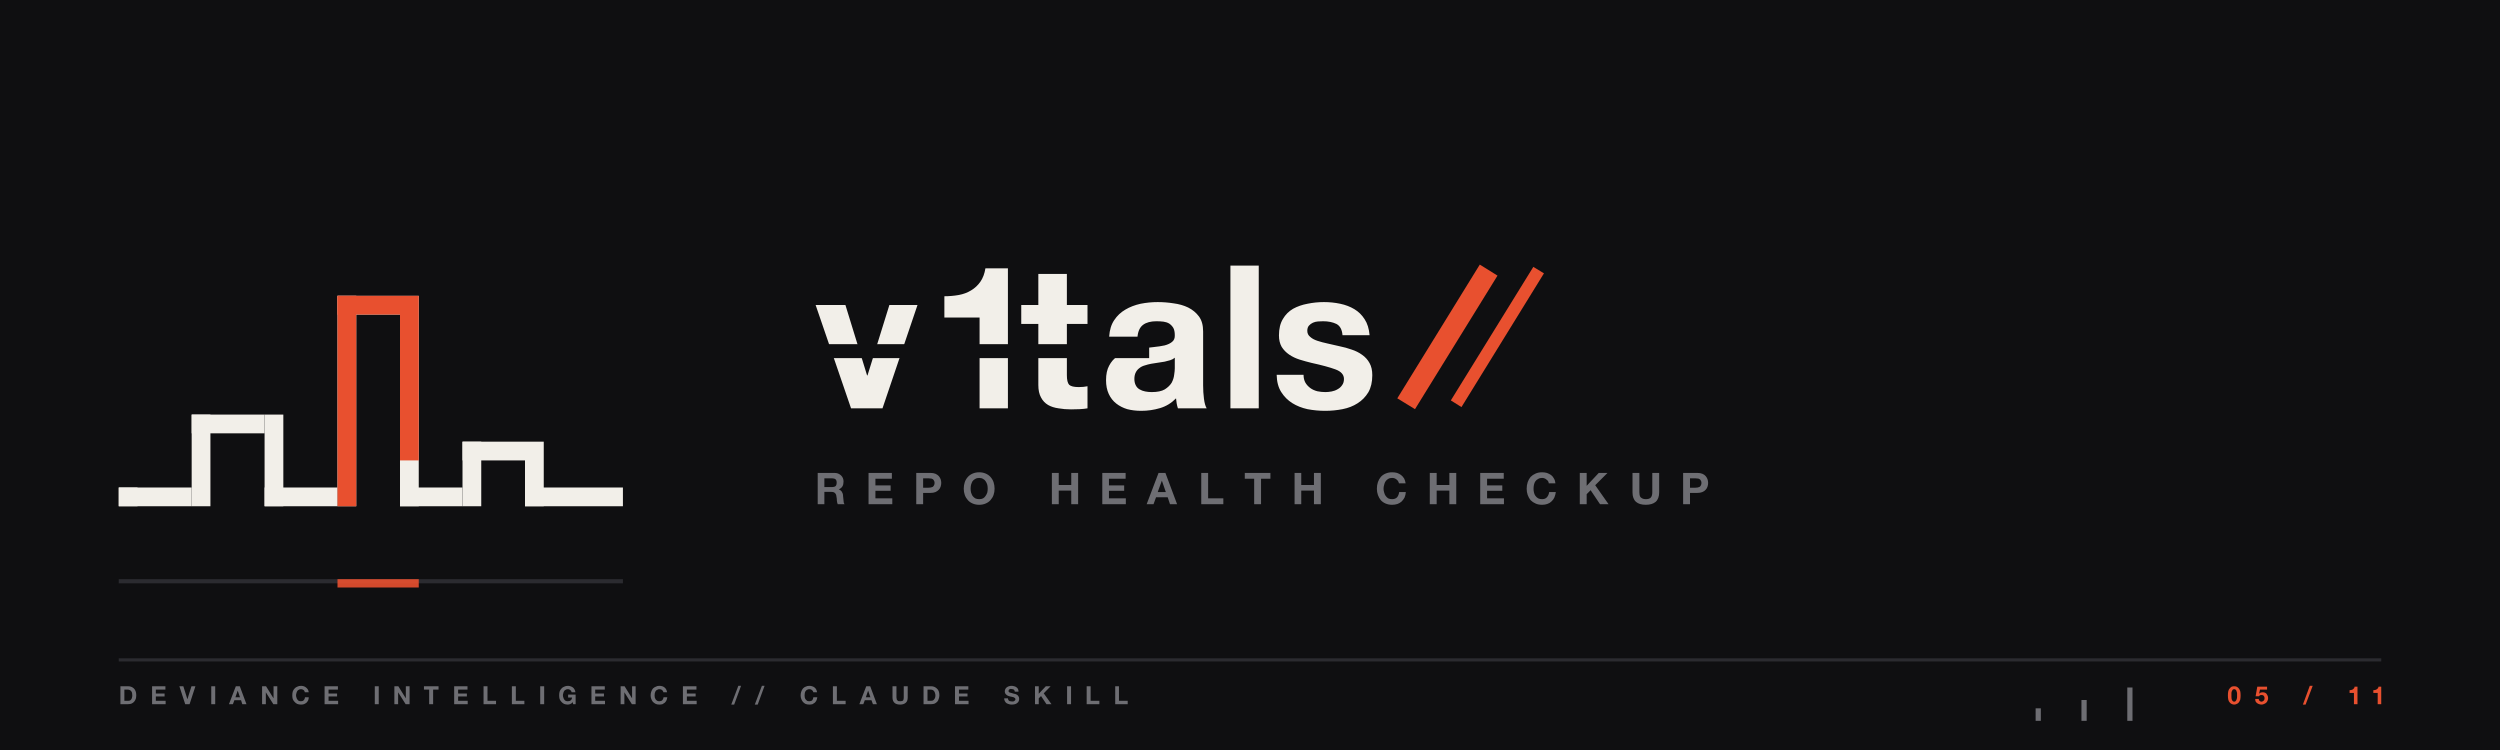
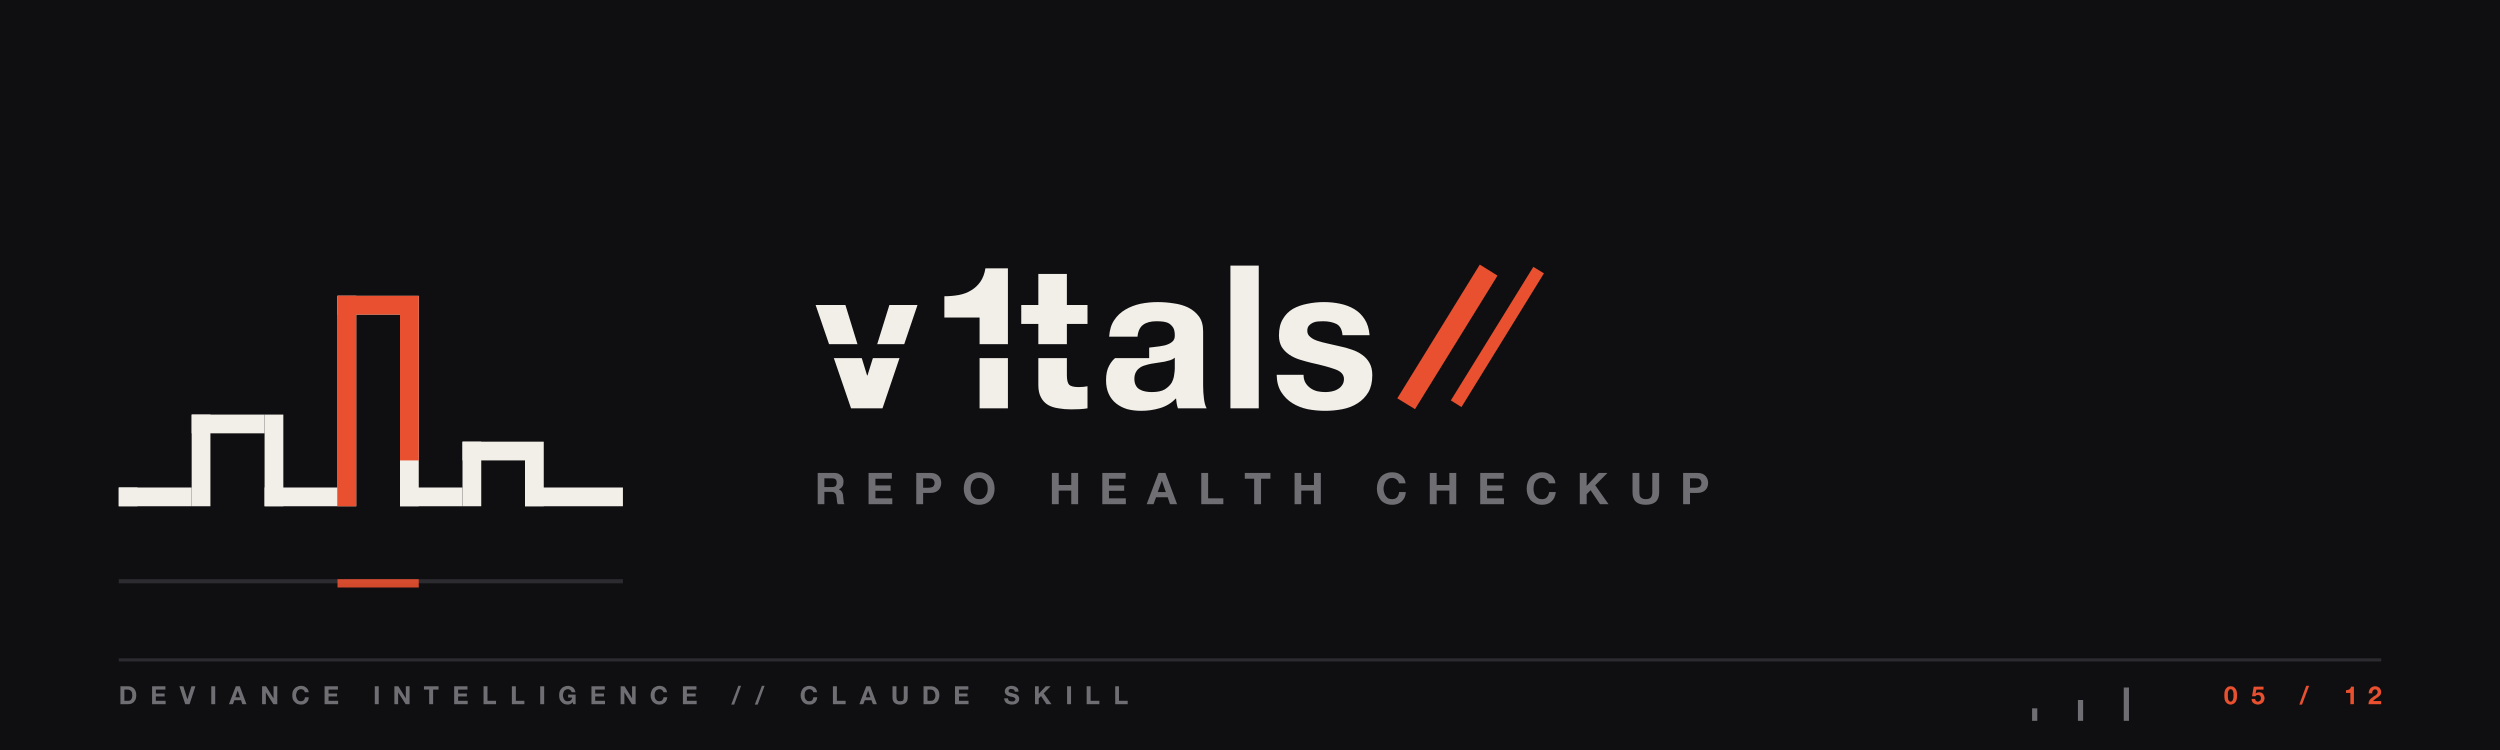
<svg xmlns="http://www.w3.org/2000/svg" viewBox="0 0 1200 360" width="1200" height="360">
  <rect x="0.0" y="0.0" width="1200.0" height="360.0" fill="#0F0F11" opacity="1.0" />
  <g transform="translate(57,59)">
    <rect x="0.0" y="175.0" width="9.0" height="9.0" fill="#F2EFE9" opacity="1.0" />
    <rect x="0.0" y="175.0" width="35.0" height="9.0" fill="#F2EFE9" opacity="1.0" />
    <rect x="35.0" y="140.0" width="9.0" height="44.0" fill="#F2EFE9" opacity="1.0" />
    <rect x="35.0" y="140.0" width="35.0" height="9.0" fill="#F2EFE9" opacity="1.0" />
    <rect x="70.0" y="140.0" width="9.0" height="44.0" fill="#F2EFE9" opacity="1.0" />
    <rect x="70.0" y="175.0" width="35.0" height="9.0" fill="#F2EFE9" opacity="1.0" />
    <rect x="105.0" y="83.0" width="9.0" height="101.0" fill="#F2EFE9" opacity="1.0" />
    <rect x="105.0" y="83.0" width="30.0" height="9.0" fill="#F2EFE9" opacity="1.0" />
    <rect x="135.0" y="83.0" width="9.0" height="101.0" fill="#F2EFE9" opacity="1.0" />
    <rect x="135.0" y="175.0" width="30.0" height="9.0" fill="#F2EFE9" opacity="1.0" />
    <rect x="165.0" y="153.0" width="9.0" height="31.0" fill="#F2EFE9" opacity="1.0" />
    <rect x="165.0" y="153.0" width="30.0" height="9.0" fill="#F2EFE9" opacity="1.0" />
    <rect x="195.0" y="153.0" width="9.0" height="31.0" fill="#F2EFE9" opacity="1.0" />
    <rect x="195.0" y="175.0" width="47.0" height="9.0" fill="#F2EFE9" opacity="1.0" />
    <rect x="105.0" y="83.0" width="9.0" height="101.0" fill="#E8502F" opacity="1.0" />
    <rect x="105.0" y="83.0" width="30.0" height="9.0" fill="#E8502F" opacity="1.0" />
    <rect x="135.0" y="83.0" width="9.0" height="79.0" fill="#E8502F" opacity="1.0" />
    <rect x="0.0" y="219.0" width="242.0" height="2.0" fill="#2B2B30" opacity="1.0" />
    <rect x="105.0" y="219.0" width="39.0" height="4.0" fill="#E8502F" opacity="0.9" />
  </g>
  <path d="M423.6,196.0L440.4,146.4L426.9,146.4L416.4,180.2L416.2,180.2L405.8,146.4L391.5,146.4L408.5,196.0L423.6,196.0Z M483.8,196.0L483.8,128.8L473.0,128.8Q472.4,132.6 470.6,135.2Q468.8,137.8 466.1,139.4Q463.5,141.0 460.2,141.6Q456.8,142.2 453.3,142.2L453.3,152.4L470.2,152.4L470.2,196.0L483.8,196.0Z M512.1,146.4L512.1,131.5L498.4,131.5L498.4,146.4L490.2,146.4L490.2,155.5L498.4,155.5L498.4,184.8Q498.4,188.5 499.7,190.8Q500.9,193.1 503.1,194.4Q505.2,195.6 508.1,196.0Q510.9,196.5 514.1,196.5Q516.1,196.5 518.2,196.4Q520.3,196.3 522.0,196.0L522.0,185.4Q521.1,185.6 520.0,185.7Q519.0,185.8 517.8,185.8Q514.4,185.8 513.2,184.7Q512.1,183.5 512.1,180.1L512.1,155.5L522.0,155.5L522.0,146.4L512.1,146.4Z M532.4,161.6Q532.7,156.8 534.8,153.7Q536.9,150.5 540.2,148.6Q543.4,146.7 547.5,145.8Q551.6,145.0 555.7,145.0Q559.5,145.0 563.3,145.6Q567.2,146.1 570.3,147.6Q573.5,149.2 575.5,151.9Q577.5,154.6 577.5,159.1L577.5,185.0Q577.5,188.3 577.9,191.4Q578.3,194.5 579.2,196.0L565.4,196.0Q565.0,194.8 564.8,193.6Q564.6,192.4 564.5,191.2Q561.2,194.6 556.8,195.9Q552.4,197.2 547.8,197.2Q544.2,197.2 541.1,196.4Q538.1,195.5 535.8,193.7Q533.5,191.9 532.2,189.1Q530.9,186.3 530.9,182.5Q530.9,178.2 532.4,175.5Q533.8,172.8 536.2,171.1Q538.6,169.5 541.6,168.7Q544.6,167.9 547.7,167.4Q550.8,166.9 553.7,166.6Q556.7,166.3 559.0,165.8Q561.3,165.2 562.6,164.1Q564.0,163.0 563.9,160.9Q563.9,158.7 563.2,157.4Q562.4,156.1 561.2,155.3Q560.0,154.6 558.5,154.4Q556.9,154.2 555.1,154.2Q551.0,154.2 548.7,155.9Q546.4,157.6 546.0,161.6L532.4,161.6ZM563.9,171.7Q563.0,172.5 561.7,172.9Q560.4,173.3 559.0,173.6Q557.5,173.9 555.8,174.1Q554.2,174.3 552.6,174.6Q551.0,174.9 549.5,175.4Q548.0,175.8 546.9,176.7Q545.8,177.5 545.2,178.7Q544.5,180.0 544.5,181.9Q544.5,183.7 545.2,185.0Q545.8,186.2 547.0,186.9Q548.2,187.6 549.7,187.9Q551.2,188.2 552.8,188.2Q556.9,188.2 559.1,186.9Q561.3,185.5 562.4,183.7Q563.4,181.8 563.6,179.9Q563.9,178.0 563.9,176.8L563.9,171.7Z M590.6,127.5L590.6,196.0L604.2,196.0L604.2,127.5L590.6,127.5Z M625.7,179.9L612.8,179.9Q612.9,184.9 615.0,188.2Q617.1,191.5 620.3,193.5Q623.5,195.5 627.6,196.4Q631.8,197.2 636.1,197.2Q640.3,197.2 644.4,196.4Q648.5,195.6 651.6,193.6Q654.8,191.6 656.8,188.3Q658.7,185.0 658.7,180.1Q658.7,176.6 657.4,174.3Q656.1,171.9 653.8,170.3Q651.6,168.7 648.8,167.8Q646.0,166.8 643.0,166.2Q640.1,165.5 637.3,164.9Q634.5,164.3 632.4,163.6Q630.2,162.9 628.9,161.7Q627.5,160.6 627.5,158.8Q627.5,157.2 628.3,156.3Q629.1,155.4 630.2,154.9Q631.3,154.4 632.6,154.3Q634.0,154.2 635.1,154.2Q638.8,154.2 641.5,155.5Q644.1,156.9 644.4,160.9L657.4,160.9Q657.0,156.2 655.0,153.2Q653.1,150.2 650.1,148.4Q647.1,146.6 643.3,145.8Q639.5,145.0 635.5,145.0Q631.5,145.0 627.6,145.8Q623.8,146.5 620.7,148.2Q617.6,150.0 615.8,153.1Q613.9,156.2 613.9,161.0Q613.9,164.2 615.2,166.5Q616.6,168.7 618.8,170.2Q621.0,171.7 623.8,172.6Q626.7,173.5 629.6,174.2Q636.9,175.8 641.0,177.3Q645.1,178.8 645.1,181.9Q645.1,183.7 644.2,184.9Q643.4,186.1 642.1,186.8Q640.8,187.6 639.2,187.9Q637.6,188.2 636.2,188.2Q634.2,188.2 632.3,187.8Q630.4,187.3 629.0,186.3Q627.5,185.2 626.6,183.7Q625.7,182.1 625.7,179.9Z" fill="#F2EFE9" />
  <rect x="369.0" y="165.2" width="182.6" height="6.7" fill="#0F0F11" opacity="1.0" />
  <polygon points="670.7,191.2 710.3,127.0 718.8,132.3 679.2,196.4" fill="#E8502F" opacity="1.0" />
  <polygon points="696.4,192.2 736.0,128.1 741.1,131.2 701.5,195.4" fill="#E8502F" opacity="1.0" />
  <path d="M395.7,233.8L395.7,229.6L399.4,229.6Q400.5,229.6 401.1,230.1Q401.6,230.6 401.6,231.6Q401.6,232.8 401.1,233.3Q400.5,233.8 399.4,233.8L395.7,233.8ZM392.5,227.0L392.5,242.0L395.7,242.0L395.7,236.1L399.0,236.1Q400.3,236.1 400.8,236.7Q401.4,237.2 401.5,238.4Q401.7,239.3 401.7,240.3Q401.8,241.3 402.1,242.0L405.4,242.0Q405.1,241.7 405.0,241.2Q404.9,240.8 404.9,240.3Q404.8,239.8 404.8,239.3Q404.8,238.8 404.7,238.4Q404.7,237.9 404.6,237.3Q404.5,236.8 404.2,236.3Q404.0,235.8 403.6,235.5Q403.2,235.1 402.6,234.9L402.6,234.9Q403.8,234.4 404.4,233.4Q404.9,232.5 404.9,231.1Q404.9,230.3 404.6,229.5Q404.3,228.8 403.7,228.2Q403.2,227.7 402.3,227.3Q401.5,227.0 400.5,227.0L392.5,227.0Z M416.9,227.0L416.9,242.0L428.3,242.0L428.3,239.2L420.2,239.2L420.2,235.6L427.5,235.6L427.5,233.0L420.2,233.0L420.2,229.8L428.1,229.8L428.1,227.0L416.9,227.0Z M443.1,234.1L443.1,229.6L445.7,229.6Q446.2,229.6 446.8,229.7Q447.3,229.7 447.7,230.0Q448.1,230.2 448.3,230.7Q448.6,231.1 448.6,231.8Q448.6,232.5 448.3,233.0Q448.1,233.4 447.7,233.7Q447.3,233.9 446.8,234.0Q446.2,234.1 445.7,234.1L443.1,234.1ZM439.8,227.0L439.8,242.0L443.1,242.0L443.1,236.6L446.6,236.6Q448.0,236.6 449.0,236.2Q449.9,235.8 450.6,235.1Q451.2,234.5 451.5,233.6Q451.8,232.7 451.8,231.8Q451.8,230.9 451.5,230.0Q451.2,229.2 450.6,228.5Q449.9,227.8 449.0,227.4Q448.0,227.0 446.6,227.0L439.8,227.0Z M465.9,234.6Q465.9,233.6 466.1,232.7Q466.4,231.7 466.8,231.0Q467.3,230.3 468.1,229.9Q468.9,229.4 470.0,229.4Q471.1,229.4 471.9,229.9Q472.7,230.3 473.1,231.0Q473.6,231.7 473.9,232.7Q474.1,233.6 474.1,234.6Q474.1,235.5 473.9,236.4Q473.6,237.3 473.1,238.0Q472.7,238.7 471.9,239.2Q471.1,239.6 470.0,239.6Q468.9,239.6 468.1,239.2Q467.3,238.7 466.8,238.0Q466.4,237.3 466.1,236.4Q465.9,235.5 465.9,234.6ZM462.6,234.6Q462.6,236.2 463.1,237.6Q463.6,239.0 464.6,240.1Q465.5,241.1 466.9,241.7Q468.3,242.3 470.0,242.3Q471.7,242.3 473.1,241.7Q474.5,241.1 475.4,240.1Q476.4,239.0 476.9,237.6Q477.4,236.2 477.4,234.6Q477.4,232.9 476.9,231.4Q476.4,230.0 475.4,228.9Q474.5,227.9 473.1,227.3Q471.7,226.7 470.0,226.7Q468.3,226.7 466.9,227.3Q465.5,227.9 464.6,228.9Q463.6,230.0 463.1,231.4Q462.6,232.9 462.6,234.6Z M504.9,227.0L504.9,242.0L508.2,242.0L508.2,235.5L514.2,235.5L514.2,242.0L517.5,242.0L517.5,227.0L514.2,227.0L514.2,232.8L508.2,232.8L508.2,227.0L504.9,227.0Z M529.1,227.0L529.1,242.0L540.4,242.0L540.4,239.2L532.3,239.2L532.3,235.6L539.6,235.6L539.6,233.0L532.3,233.0L532.3,229.8L540.3,229.8L540.3,227.0L529.1,227.0Z M555.7,236.2L557.7,230.7L557.7,230.7L559.6,236.2L555.7,236.2ZM556.1,227.0L550.4,242.0L553.7,242.0L554.9,238.7L560.5,238.7L561.6,242.0L565.0,242.0L559.4,227.0L556.1,227.0Z M576.6,227.0L576.6,242.0L587.2,242.0L587.2,239.2L579.9,239.2L579.9,227.0L576.6,227.0Z M602.0,229.8L602.0,242.0L605.3,242.0L605.3,229.8L609.8,229.8L609.8,227.0L597.5,227.0L597.5,229.8L602.0,229.8Z M621.4,227.0L621.4,242.0L624.6,242.0L624.6,235.5L630.7,235.5L630.7,242.0L634.0,242.0L634.0,227.0L630.7,227.0L630.7,232.8L624.6,232.8L624.6,227.0L621.4,227.0Z M671.5,232.0L674.7,232.0Q674.5,230.7 674.0,229.7Q673.4,228.7 672.5,228.0Q671.7,227.4 670.6,227.0Q669.5,226.7 668.2,226.7Q666.5,226.7 665.1,227.3Q663.7,227.9 662.8,228.9Q661.9,230.0 661.4,231.4Q660.9,232.9 660.9,234.6Q660.9,236.2 661.4,237.6Q661.9,239.0 662.8,240.1Q663.7,241.1 665.1,241.7Q666.5,242.3 668.2,242.3Q669.6,242.3 670.8,241.9Q671.9,241.5 672.8,240.7Q673.6,239.9 674.2,238.8Q674.7,237.6 674.8,236.2L671.6,236.2Q671.4,237.7 670.6,238.7Q669.7,239.6 668.2,239.6Q667.1,239.6 666.3,239.2Q665.6,238.7 665.1,238.0Q664.6,237.3 664.4,236.4Q664.1,235.5 664.1,234.6Q664.1,233.6 664.4,232.7Q664.6,231.7 665.1,231.0Q665.6,230.3 666.3,229.9Q667.1,229.4 668.2,229.4Q668.8,229.4 669.4,229.6Q669.9,229.8 670.4,230.2Q670.8,230.5 671.1,231.0Q671.4,231.5 671.5,232.0Z M686.3,227.0L686.3,242.0L689.6,242.0L689.6,235.5L695.7,235.5L695.7,242.0L699.0,242.0L699.0,227.0L695.7,227.0L695.7,232.8L689.6,232.8L689.6,227.0L686.3,227.0Z M710.5,227.0L710.5,242.0L721.9,242.0L721.9,239.2L713.8,239.2L713.8,235.6L721.1,235.6L721.1,233.0L713.8,233.0L713.8,229.8L721.8,229.8L721.8,227.0L710.5,227.0Z M743.4,232.0L746.6,232.0Q746.5,230.7 745.9,229.7Q745.4,228.7 744.5,228.0Q743.6,227.4 742.5,227.0Q741.4,226.7 740.2,226.7Q738.4,226.7 737.1,227.3Q735.7,227.9 734.7,228.9Q733.8,230.0 733.3,231.4Q732.8,232.9 732.8,234.6Q732.8,236.2 733.3,237.6Q733.8,239.0 734.7,240.1Q735.7,241.1 737.1,241.7Q738.4,242.3 740.2,242.3Q741.6,242.3 742.7,241.9Q743.9,241.5 744.7,240.7Q745.6,239.9 746.1,238.8Q746.6,237.6 746.8,236.2L743.6,236.2Q743.4,237.7 742.5,238.7Q741.7,239.6 740.2,239.6Q739.1,239.6 738.3,239.2Q737.5,238.7 737.0,238.0Q736.5,237.3 736.3,236.4Q736.1,235.5 736.1,234.6Q736.1,233.6 736.3,232.7Q736.5,231.7 737.0,231.0Q737.5,230.3 738.3,229.9Q739.1,229.4 740.2,229.4Q740.8,229.4 741.3,229.6Q741.9,229.8 742.3,230.2Q742.8,230.5 743.1,231.0Q743.4,231.5 743.4,232.0Z M758.3,227.0L758.3,242.0L761.6,242.0L761.6,237.2L763.5,235.3L768.0,242.0L772.1,242.0L765.7,232.9L771.6,227.0L767.4,227.0L761.6,233.2L761.6,227.0L758.3,227.0Z M796.4,236.3L796.4,227.0L793.1,227.0L793.1,236.3Q793.1,238.0 792.4,238.8Q791.7,239.6 790.0,239.6Q789.0,239.6 788.4,239.3Q787.8,239.0 787.4,238.6Q787.1,238.1 787.0,237.5Q786.9,236.9 786.9,236.3L786.9,227.0L783.6,227.0L783.6,236.3Q783.6,239.4 785.3,240.9Q786.9,242.3 790.0,242.3Q793.0,242.3 794.7,240.9Q796.4,239.4 796.4,236.3Z M811.2,234.1L811.2,229.6L813.8,229.6Q814.3,229.6 814.9,229.7Q815.4,229.7 815.8,230.0Q816.2,230.2 816.4,230.7Q816.7,231.1 816.7,231.8Q816.7,232.5 816.4,233.0Q816.2,233.4 815.8,233.7Q815.4,233.9 814.9,234.0Q814.3,234.1 813.8,234.1L811.2,234.1ZM807.9,227.0L807.9,242.0L811.2,242.0L811.2,236.6L814.7,236.6Q816.1,236.6 817.1,236.2Q818.1,235.8 818.7,235.1Q819.3,234.5 819.6,233.6Q819.9,232.7 819.9,231.8Q819.9,230.9 819.6,230.0Q819.3,229.2 818.7,228.5Q818.1,227.8 817.1,227.4Q816.1,227.0 814.7,227.0L807.9,227.0Z" fill="#6E6E73" />
  <rect x="57.0" y="316.0" width="1086.0" height="1.5" fill="#2B2B30" opacity="1.0" />
  <path d="M59.7,336.4L59.7,331.0L61.1,331.0Q61.8,331.0 62.2,331.2Q62.7,331.4 63.0,331.8Q63.3,332.2 63.4,332.7Q63.5,333.2 63.5,333.8Q63.5,334.6 63.3,335.0Q63.2,335.5 62.9,335.8Q62.6,336.2 62.2,336.3Q61.8,336.4 61.4,336.4L59.7,336.4ZM57.8,329.4L57.8,338.0L61.5,338.0Q62.5,338.0 63.2,337.7Q64.0,337.3 64.4,336.8Q64.9,336.2 65.2,335.4Q65.4,334.6 65.4,333.7Q65.4,332.6 65.1,331.8Q64.8,331.0 64.3,330.5Q63.8,330.0 63.1,329.7Q62.4,329.4 61.5,329.4L57.8,329.4Z M73.0,329.4L73.0,338.0L79.5,338.0L79.5,336.4L74.8,336.4L74.8,334.3L79.0,334.3L79.0,332.9L74.8,332.9L74.8,331.0L79.4,331.0L79.4,329.4L73.0,329.4Z M91.0,338.0L93.8,329.4L91.9,329.4L90.0,335.5L89.9,335.5L88.0,329.4L86.1,329.4L88.9,338.0L91.0,338.0Z M101.4,329.4L101.4,338.0L103.3,338.0L103.3,329.4L101.4,329.4Z M113.0,334.7L114.1,331.5L114.1,331.5L115.2,334.7L113.0,334.7ZM113.2,329.4L109.9,338.0L111.8,338.0L112.5,336.1L115.7,336.1L116.3,338.0L118.3,338.0L115.1,329.4L113.2,329.4Z M125.8,329.4L125.8,338.0L127.6,338.0L127.6,332.3L127.6,332.3L131.2,338.0L133.1,338.0L133.1,329.4L131.3,329.4L131.3,335.2L131.3,335.2L127.7,329.4L125.8,329.4Z M146.3,332.3L148.2,332.3Q148.1,331.6 147.8,331.0Q147.4,330.4 146.9,330.0Q146.4,329.6 145.8,329.4Q145.2,329.2 144.5,329.2Q143.5,329.2 142.7,329.6Q141.9,329.9 141.4,330.5Q140.8,331.1 140.5,332.0Q140.3,332.8 140.3,333.8Q140.3,334.7 140.5,335.5Q140.8,336.3 141.4,336.9Q141.9,337.5 142.7,337.9Q143.5,338.2 144.5,338.2Q145.3,338.2 145.9,338.0Q146.6,337.7 147.1,337.3Q147.6,336.8 147.9,336.2Q148.2,335.5 148.2,334.7L146.4,334.7Q146.3,335.6 145.8,336.1Q145.3,336.6 144.5,336.6Q143.8,336.6 143.4,336.4Q142.9,336.1 142.7,335.7Q142.4,335.3 142.3,334.8Q142.1,334.3 142.1,333.8Q142.1,333.2 142.3,332.7Q142.4,332.1 142.7,331.7Q142.9,331.3 143.4,331.1Q143.8,330.8 144.5,330.8Q144.8,330.8 145.1,330.9Q145.4,331.0 145.7,331.2Q146.0,331.4 146.1,331.7Q146.3,332.0 146.3,332.3Z M155.8,329.4L155.8,338.0L162.3,338.0L162.3,336.4L157.7,336.4L157.7,334.3L161.8,334.3L161.8,332.9L157.7,332.9L157.7,331.0L162.2,331.0L162.2,329.4L155.8,329.4Z M179.9,329.4L179.9,338.0L181.8,338.0L181.8,329.4L179.9,329.4Z M189.3,329.4L189.3,338.0L191.1,338.0L191.1,332.3L191.1,332.3L194.7,338.0L196.6,338.0L196.6,329.4L194.8,329.4L194.8,335.2L194.8,335.2L191.2,329.4L189.3,329.4Z M206.0,331.0L206.0,338.0L207.9,338.0L207.9,331.0L210.5,331.0L210.5,329.4L203.5,329.4L203.5,331.0L206.0,331.0Z M218.0,329.4L218.0,338.0L224.5,338.0L224.5,336.4L219.9,336.4L219.9,334.3L224.1,334.3L224.1,332.9L219.9,332.9L219.9,331.0L224.4,331.0L224.4,329.4L218.0,329.4Z M232.1,329.4L232.1,338.0L238.1,338.0L238.1,336.4L234.0,336.4L234.0,329.4L232.1,329.4Z M245.7,329.4L245.7,338.0L251.7,338.0L251.7,336.4L247.6,336.4L247.6,329.4L245.7,329.4Z M259.3,329.4L259.3,338.0L261.2,338.0L261.2,329.4L259.3,329.4Z M274.9,337.0L275.1,338.0L276.3,338.0L276.3,333.4L272.7,333.4L272.7,334.8L274.6,334.8Q274.5,335.7 274.0,336.1Q273.5,336.6 272.6,336.6Q271.9,336.6 271.5,336.4Q271.0,336.1 270.8,335.7Q270.5,335.3 270.4,334.8Q270.2,334.3 270.2,333.8Q270.2,333.2 270.4,332.7Q270.5,332.1 270.8,331.7Q271.0,331.3 271.5,331.1Q271.9,330.8 272.6,330.8Q273.2,330.8 273.7,331.2Q274.2,331.5 274.4,332.3L276.2,332.3Q276.1,331.5 275.8,331.0Q275.5,330.4 275.0,330.0Q274.5,329.6 273.8,329.4Q273.2,329.2 272.6,329.2Q271.6,329.2 270.8,329.6Q270.0,329.9 269.5,330.5Q268.9,331.1 268.6,332.0Q268.4,332.8 268.4,333.8Q268.4,334.7 268.6,335.5Q268.9,336.3 269.5,336.9Q270.0,337.5 270.8,337.9Q271.6,338.2 272.6,338.2Q273.2,338.2 273.8,337.9Q274.4,337.7 274.9,337.0Z M283.9,329.4L283.9,338.0L290.4,338.0L290.4,336.4L285.7,336.4L285.7,334.3L289.9,334.3L289.9,332.9L285.7,332.9L285.7,331.0L290.3,331.0L290.3,329.4L283.9,329.4Z M297.9,329.4L297.9,338.0L299.7,338.0L299.7,332.3L299.7,332.3L303.3,338.0L305.1,338.0L305.1,329.4L303.4,329.4L303.4,335.2L303.4,335.2L299.8,329.4L297.9,329.4Z M318.4,332.3L320.2,332.3Q320.1,331.6 319.8,331.0Q319.5,330.4 319.0,330.0Q318.5,329.6 317.9,329.4Q317.2,329.2 316.5,329.2Q315.5,329.2 314.8,329.6Q314.0,329.9 313.4,330.5Q312.9,331.1 312.6,332.0Q312.3,332.8 312.3,333.8Q312.3,334.7 312.6,335.5Q312.9,336.3 313.4,336.9Q314.0,337.5 314.8,337.9Q315.5,338.2 316.5,338.2Q317.3,338.2 318.0,338.0Q318.6,337.7 319.1,337.3Q319.6,336.8 319.9,336.2Q320.2,335.5 320.3,334.7L318.5,334.7Q318.4,335.6 317.9,336.1Q317.4,336.6 316.5,336.6Q315.9,336.6 315.5,336.4Q315.0,336.1 314.7,335.7Q314.5,335.3 314.3,334.8Q314.2,334.3 314.2,333.8Q314.2,333.2 314.3,332.7Q314.5,332.1 314.7,331.7Q315.0,331.3 315.5,331.1Q315.9,330.8 316.5,330.8Q316.9,330.8 317.2,330.9Q317.5,331.0 317.8,331.2Q318.0,331.4 318.2,331.7Q318.4,332.0 318.4,332.3Z M327.8,329.4L327.8,338.0L334.4,338.0L334.4,336.4L329.7,336.4L329.7,334.3L333.9,334.3L333.9,332.9L329.7,332.9L329.7,331.0L334.3,331.0L334.3,329.4L327.8,329.4Z M354.4,329.2L351.0,338.2L352.4,338.2L355.7,329.2L354.4,329.2Z M365.7,329.2L362.3,338.2L363.7,338.2L367.0,329.2L365.7,329.2Z M390.4,332.3L392.2,332.3Q392.1,331.6 391.8,331.0Q391.5,330.4 391.0,330.0Q390.5,329.6 389.8,329.4Q389.2,329.2 388.5,329.2Q387.5,329.2 386.7,329.6Q385.9,329.9 385.4,330.5Q384.9,331.1 384.6,332.0Q384.3,332.8 384.3,333.8Q384.3,334.7 384.6,335.5Q384.9,336.3 385.4,336.9Q385.9,337.5 386.7,337.9Q387.5,338.2 388.5,338.2Q389.3,338.2 390.0,338.0Q390.6,337.7 391.1,337.3Q391.6,336.8 391.9,336.2Q392.2,335.5 392.3,334.7L390.4,334.7Q390.3,335.6 389.9,336.1Q389.4,336.6 388.5,336.6Q387.9,336.6 387.4,336.4Q387.0,336.1 386.7,335.7Q386.4,335.3 386.3,334.8Q386.2,334.3 386.2,333.8Q386.2,333.2 386.3,332.7Q386.4,332.1 386.7,331.7Q387.0,331.3 387.4,331.1Q387.9,330.8 388.5,330.8Q388.9,330.8 389.2,330.9Q389.5,331.0 389.7,331.2Q390.0,331.4 390.2,331.7Q390.3,332.0 390.4,332.3Z M399.8,329.4L399.8,338.0L405.9,338.0L405.9,336.4L401.7,336.4L401.7,329.4L399.8,329.4Z M415.6,334.7L416.7,331.5L416.7,331.5L417.8,334.7L415.6,334.7ZM415.8,329.4L412.5,338.0L414.4,338.0L415.1,336.1L418.3,336.1L419.0,338.0L420.9,338.0L417.7,329.4L415.8,329.4Z M435.7,334.8L435.7,329.4L433.8,329.4L433.8,334.8Q433.8,335.7 433.5,336.2Q433.1,336.6 432.1,336.6Q431.5,336.6 431.1,336.5Q430.8,336.3 430.6,336.0Q430.4,335.8 430.4,335.4Q430.3,335.1 430.3,334.8L430.3,329.4L428.4,329.4L428.4,334.8Q428.4,336.5 429.4,337.4Q430.3,338.2 432.1,338.2Q433.8,338.2 434.8,337.3Q435.7,336.5 435.7,334.8Z M445.2,336.4L445.2,331.0L446.5,331.0Q447.2,331.0 447.7,331.2Q448.1,331.4 448.4,331.8Q448.7,332.2 448.8,332.7Q449.0,333.2 449.0,333.8Q449.0,334.6 448.8,335.0Q448.6,335.5 448.3,335.8Q448.0,336.2 447.6,336.3Q447.2,336.4 446.8,336.4L445.2,336.4ZM443.3,329.4L443.3,338.0L447.0,338.0Q448.0,338.0 448.7,337.7Q449.4,337.3 449.9,336.8Q450.4,336.2 450.6,335.4Q450.9,334.6 450.9,333.7Q450.9,332.6 450.6,331.8Q450.3,331.0 449.7,330.5Q449.2,330.0 448.5,329.7Q447.8,329.4 447.0,329.4L443.3,329.4Z M458.4,329.4L458.4,338.0L464.9,338.0L464.9,336.4L460.3,336.4L460.3,334.3L464.4,334.3L464.4,332.9L460.3,332.9L460.3,331.0L464.8,331.0L464.8,329.4L458.4,329.4Z M483.8,335.2L482.0,335.2Q482.0,335.9 482.3,336.5Q482.6,337.1 483.1,337.5Q483.6,337.8 484.3,338.0Q484.9,338.2 485.6,338.2Q486.5,338.2 487.2,338.0Q487.9,337.8 488.3,337.4Q488.8,337.1 489.0,336.5Q489.2,336.0 489.2,335.5Q489.2,334.7 488.9,334.3Q488.6,333.8 488.2,333.5Q487.8,333.3 487.3,333.1Q486.9,333.0 486.7,333.0Q485.9,332.8 485.4,332.6Q484.9,332.5 484.6,332.4Q484.3,332.2 484.2,332.1Q484.1,331.9 484.1,331.7Q484.1,331.4 484.2,331.2Q484.3,331.0 484.5,330.9Q484.7,330.8 484.9,330.7Q485.2,330.7 485.4,330.7Q485.8,330.7 486.0,330.8Q486.3,330.8 486.6,331.0Q486.8,331.1 486.9,331.4Q487.1,331.6 487.1,332.0L488.9,332.0Q488.9,331.2 488.6,330.7Q488.4,330.2 487.9,329.9Q487.4,329.5 486.8,329.4Q486.2,329.2 485.5,329.2Q484.9,329.2 484.3,329.4Q483.8,329.5 483.3,329.9Q482.8,330.2 482.6,330.7Q482.3,331.2 482.3,331.8Q482.3,332.4 482.5,332.8Q482.7,333.2 483.1,333.5Q483.4,333.8 483.9,334.0Q484.4,334.1 484.8,334.3Q485.3,334.4 485.8,334.5Q486.2,334.6 486.6,334.7Q486.9,334.9 487.2,335.1Q487.4,335.3 487.4,335.7Q487.4,336.0 487.2,336.2Q487.0,336.4 486.8,336.5Q486.5,336.7 486.3,336.7Q486.0,336.7 485.7,336.7Q485.3,336.7 485.0,336.6Q484.6,336.6 484.4,336.4Q484.1,336.2 484.0,335.9Q483.8,335.6 483.8,335.2Z M496.8,329.4L496.8,338.0L498.6,338.0L498.6,335.2L499.7,334.1L502.3,338.0L504.7,338.0L501.0,332.8L504.3,329.4L502.0,329.4L498.6,333.0L498.6,329.4L496.8,329.4Z M512.2,329.4L512.2,338.0L514.1,338.0L514.1,329.4L512.2,329.4Z M521.6,329.4L521.6,338.0L527.7,338.0L527.7,336.4L523.5,336.4L523.5,329.4L521.6,329.4Z M535.3,329.4L535.3,338.0L541.3,338.0L541.3,336.4L537.1,336.4L537.1,329.4L535.3,329.4Z" fill="#6E6E73" />
-   <path d="M2.0,333.8Q2.0,333.5 2.0,333.2Q2.0,332.9 2.0,332.6Q2.0,332.3 2.1,332.0Q2.2,331.7 2.4,331.4Q2.5,331.1 2.7,331.0Q3.0,330.8 3.3,330.8Q3.7,330.8 3.9,331.0Q4.2,331.1 4.3,331.4Q4.5,331.7 4.5,332.0Q4.6,332.3 4.7,332.6Q4.7,332.9 4.7,333.2Q4.7,333.5 4.7,333.8Q4.7,334.1 4.7,334.6Q4.7,335.1 4.5,335.6Q4.4,336.1 4.1,336.4Q3.9,336.8 3.3,336.8Q2.8,336.8 2.5,336.4Q2.3,336.1 2.1,335.6Q2.0,335.1 2.0,334.6Q2.0,334.1 2.0,333.8ZM0.3,333.8Q0.3,335.0 0.5,335.9Q0.7,336.7 1.2,337.2Q1.6,337.7 2.1,337.9Q2.7,338.2 3.3,338.2Q4.0,338.2 4.5,337.9Q5.1,337.7 5.5,337.2Q5.9,336.7 6.2,335.9Q6.4,335.0 6.4,333.8Q6.4,332.5 6.2,331.7Q5.9,330.9 5.5,330.4Q5.1,329.9 4.5,329.6Q4.0,329.4 3.3,329.4Q2.7,329.4 2.1,329.6Q1.6,329.9 1.2,330.4Q0.7,330.9 0.5,331.7Q0.3,332.5 0.3,333.8Z M19.1,331.0L19.1,329.6L14.4,329.6L13.6,334.2L15.2,334.2Q15.4,333.9 15.7,333.7Q16.0,333.6 16.4,333.6Q16.8,333.6 17.1,333.7Q17.3,333.8 17.5,334.0Q17.7,334.2 17.8,334.5Q17.9,334.8 17.9,335.1Q17.9,335.5 17.8,335.8Q17.7,336.0 17.5,336.3Q17.3,336.5 17.0,336.6Q16.8,336.8 16.4,336.8Q15.9,336.8 15.5,336.4Q15.1,336.1 15.1,335.5L13.4,335.5Q13.4,336.2 13.6,336.7Q13.9,337.2 14.3,337.5Q14.7,337.8 15.3,338.0Q15.9,338.2 16.5,338.2Q17.1,338.2 17.7,337.9Q18.2,337.7 18.7,337.3Q19.1,336.9 19.3,336.4Q19.6,335.8 19.6,335.1Q19.6,334.6 19.4,334.0Q19.2,333.5 18.9,333.1Q18.6,332.7 18.1,332.5Q17.6,332.3 17.0,332.3Q16.5,332.3 16.1,332.4Q15.7,332.6 15.4,332.9L15.3,332.9L15.7,331.0L19.1,331.0Z M39.6,329.2L36.3,338.2L37.6,338.2L41.0,329.2L39.6,329.2Z M62.5,338.0L62.5,329.6L61.1,329.6Q61.1,330.1 60.8,330.4Q60.6,330.7 60.3,330.9Q59.9,331.1 59.5,331.2Q59.1,331.3 58.7,331.3L58.7,332.6L60.8,332.6L60.8,338.0L62.5,338.0Z M73.9,338.0L73.9,329.6L72.6,329.6Q72.5,330.1 72.3,330.4Q72.0,330.7 71.7,330.9Q71.4,331.1 71.0,331.2Q70.5,331.3 70.1,331.3L70.1,332.6L72.2,332.6L72.2,338.0L73.9,338.0Z" fill="#E8502F" transform="translate(1069.091,0)" />
-   <rect x="977.1" y="340.0" width="2.5" height="6.0" fill="#6E6E73" opacity="1.0" />
-   <rect x="999.1" y="336.0" width="2.5" height="10.0" fill="#6E6E73" opacity="1.0" />
-   <rect x="1021.1" y="330.0" width="2.5" height="16.0" fill="#6E6E73" opacity="1.0" />
+   <path d="M2.0,333.8Q2.0,333.5 2.0,333.2Q2.0,332.9 2.0,332.6Q2.0,332.3 2.1,332.0Q2.2,331.7 2.4,331.4Q2.5,331.1 2.7,331.0Q3.0,330.8 3.3,330.8Q3.7,330.8 3.9,331.0Q4.2,331.1 4.3,331.4Q4.5,331.7 4.5,332.0Q4.6,332.3 4.7,332.6Q4.7,332.9 4.7,333.2Q4.7,333.5 4.7,333.8Q4.7,334.1 4.7,334.6Q4.7,335.1 4.5,335.6Q4.4,336.1 4.1,336.4Q3.9,336.8 3.3,336.8Q2.8,336.8 2.5,336.4Q2.3,336.1 2.1,335.6Q2.0,335.1 2.0,334.6Q2.0,334.1 2.0,333.8ZM0.3,333.8Q0.3,335.0 0.5,335.9Q0.7,336.7 1.2,337.2Q1.6,337.7 2.1,337.9Q2.7,338.2 3.3,338.2Q4.0,338.2 4.5,337.9Q5.1,337.7 5.5,337.2Q5.9,336.7 6.2,335.9Q6.4,335.0 6.4,333.8Q6.4,332.5 6.2,331.7Q5.9,330.9 5.5,330.4Q5.1,329.9 4.5,329.6Q4.0,329.4 3.3,329.4Q2.7,329.4 2.1,329.6Q1.6,329.9 1.2,330.4Q0.7,330.9 0.5,331.7Q0.3,332.5 0.3,333.8Z M19.1,331.0L19.1,329.6L14.4,329.6L13.6,334.2L15.2,334.2Q15.4,333.9 15.7,333.7Q16.0,333.6 16.4,333.6Q16.8,333.6 17.1,333.7Q17.3,333.8 17.5,334.0Q17.7,334.2 17.8,334.5Q17.9,334.8 17.9,335.1Q17.9,335.5 17.8,335.8Q17.7,336.0 17.5,336.3Q17.3,336.5 17.0,336.6Q16.8,336.8 16.4,336.8Q15.9,336.8 15.5,336.4Q15.1,336.1 15.1,335.5L13.4,335.5Q13.4,336.2 13.6,336.7Q13.9,337.2 14.3,337.5Q14.7,337.8 15.3,338.0Q15.9,338.2 16.5,338.2Q17.1,338.2 17.7,337.9Q18.2,337.7 18.7,337.3Q19.1,336.9 19.3,336.4Q19.6,335.8 19.6,335.1Q19.6,334.6 19.4,334.0Q19.2,333.5 18.9,333.1Q18.6,332.7 18.1,332.5Q17.6,332.3 17.0,332.3Q16.5,332.3 16.1,332.4Q15.7,332.6 15.4,332.9L15.3,332.9L15.7,331.0L19.1,331.0Z M39.6,329.2L36.3,338.2L37.6,338.2L41.0,329.2L39.6,329.2Z M62.5,338.0L62.5,329.6L61.1,329.6Q61.1,330.1 60.8,330.4Q60.6,330.7 60.3,330.9Q59.9,331.1 59.5,331.2Q59.1,331.3 58.7,331.3L58.7,332.6L60.8,332.6L60.8,338.0L62.5,338.0Z M69.6,332.8L71.3,332.8Q71.3,332.5 71.3,332.1Q71.4,331.8 71.6,331.5Q71.7,331.2 72.0,331.1Q72.2,330.9 72.6,330.9Q73.2,330.9 73.5,331.2Q73.9,331.6 73.9,332.2Q73.9,332.6 73.7,332.9Q73.5,333.2 73.3,333.4Q73.0,333.7 72.7,333.9Q72.4,334.1 72.1,334.2Q71.6,334.6 71.1,335.0Q70.6,335.3 70.2,335.8Q69.9,336.2 69.7,336.7Q69.5,337.3 69.5,338.0L75.6,338.0L75.6,336.5L71.7,336.5Q72.0,336.1 72.4,335.8Q72.8,335.5 73.2,335.2Q73.6,334.9 74.1,334.6Q74.5,334.3 74.8,334.0Q75.2,333.6 75.4,333.2Q75.6,332.7 75.6,332.1Q75.6,331.4 75.3,331.0Q75.1,330.5 74.7,330.1Q74.3,329.8 73.8,329.6Q73.3,329.4 72.7,329.4Q71.9,329.4 71.4,329.7Q70.8,329.9 70.4,330.4Q70.0,330.9 69.8,331.5Q69.6,332.1 69.6,332.8Z" fill="#E8502F" transform="translate(1067.376,0)" />
+   <rect x="975.4" y="340.0" width="2.5" height="6.0" fill="#6E6E73" opacity="1.0" />
+   <rect x="997.4" y="336.0" width="2.5" height="10.0" fill="#6E6E73" opacity="1.0" />
+   <rect x="1019.4" y="330.0" width="2.5" height="16.0" fill="#6E6E73" opacity="1.0" />
</svg>
